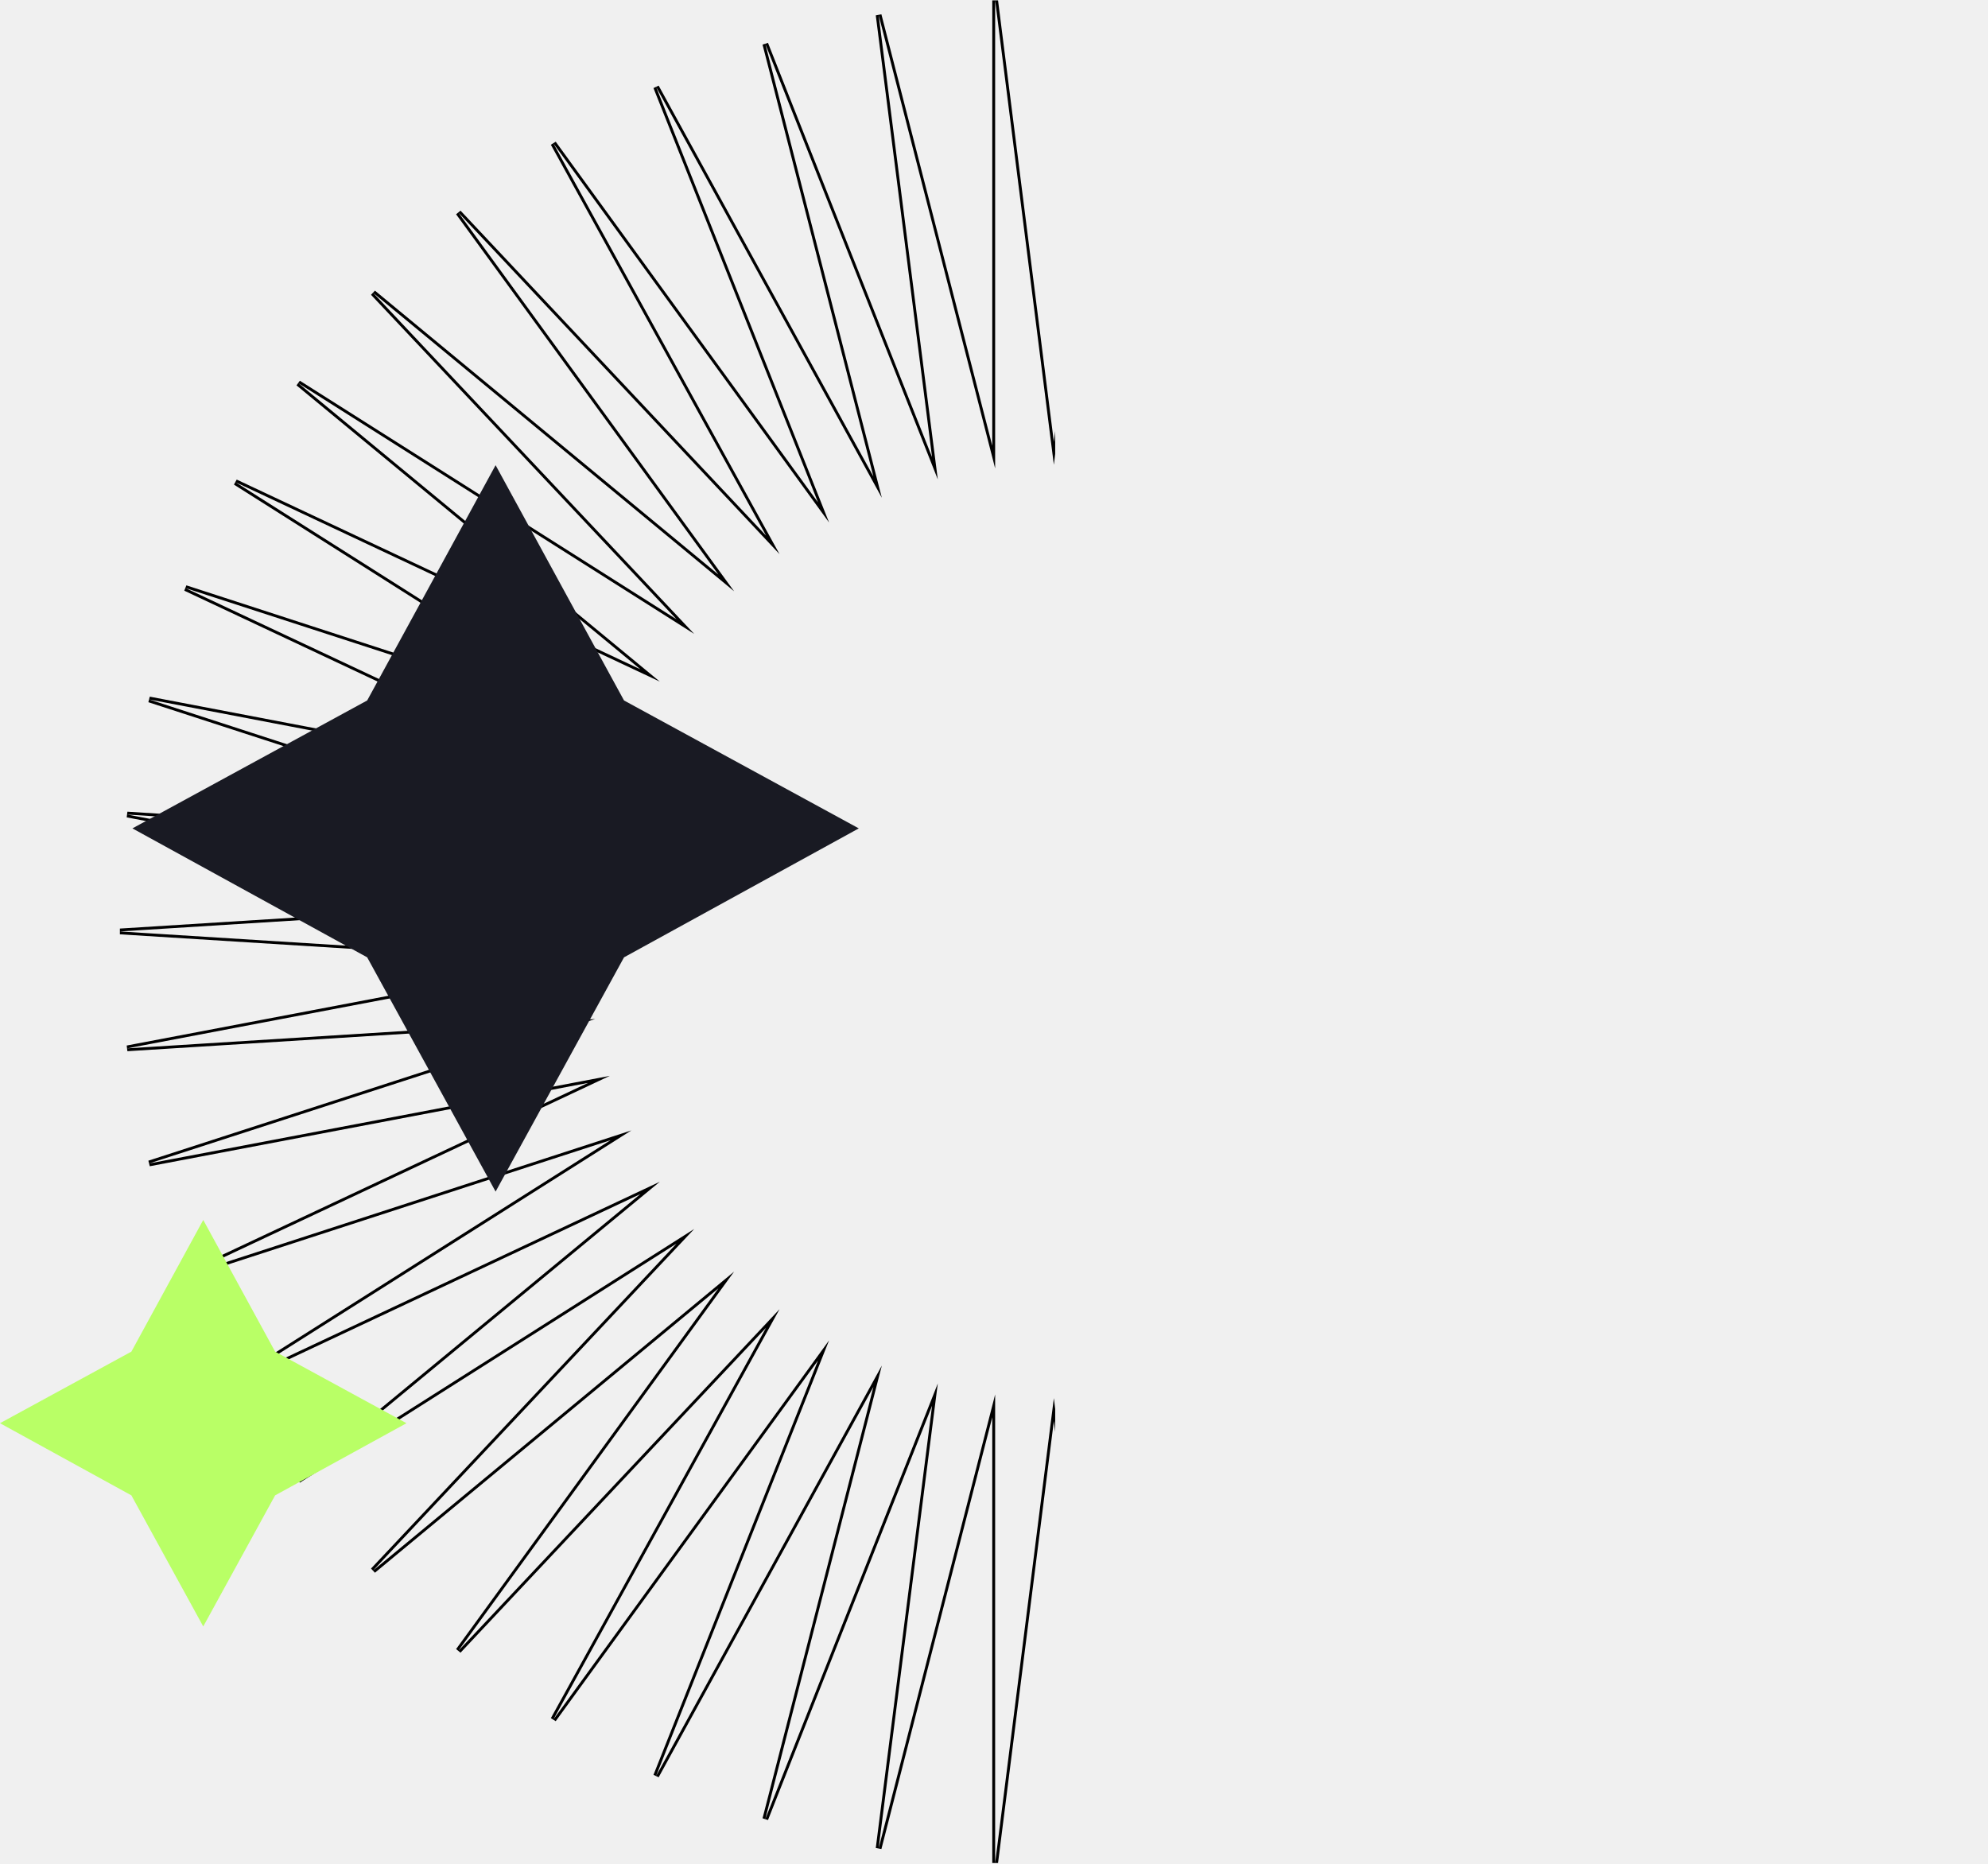
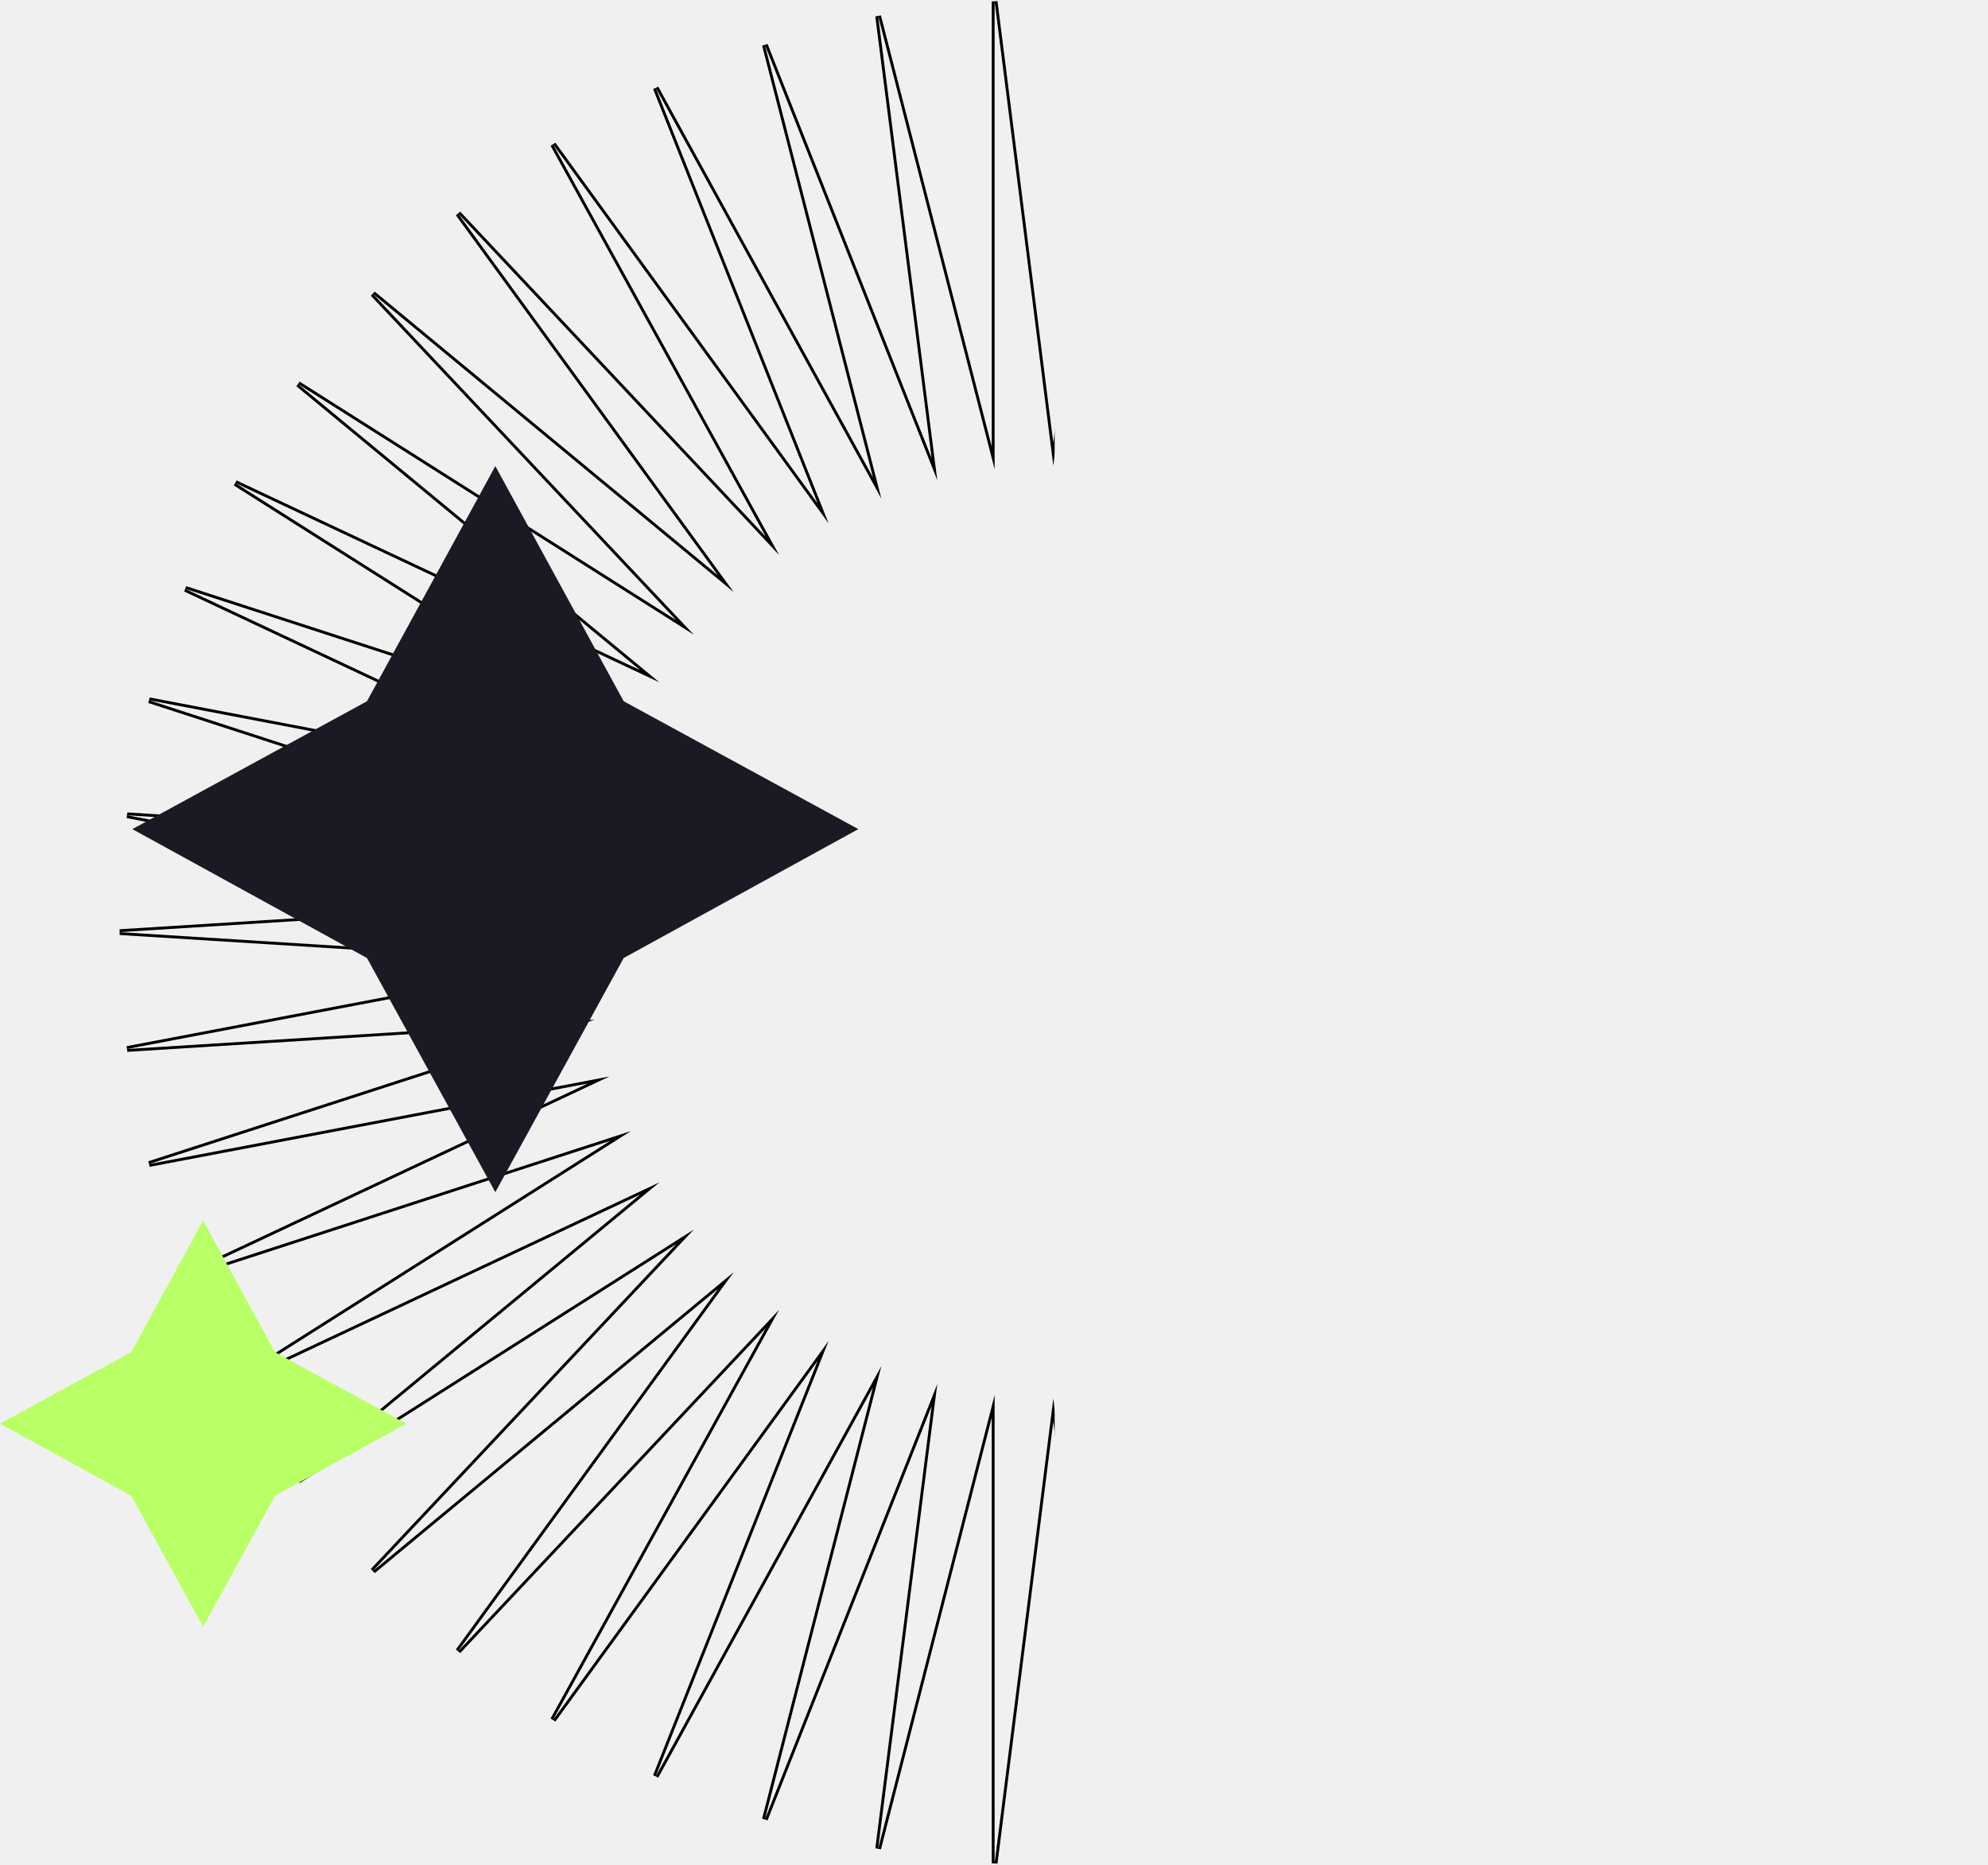
- <svg xmlns="http://www.w3.org/2000/svg" width="691.633" height="648.25" viewBox="0 0 691.633 648.25" fill="none">
-   <defs />
-   <mask id="mask341_594" mask-type="alpha" maskUnits="userSpaceOnUse" x="41.711" y="0.125" width="649.859" height="648">
-     <path d="M387.916 155.023L388.068 0.126L386.076 0L366.641 153.715L347.205 0L345.213 0.125L345.213 155.054L306.645 4.979L304.684 5.355L324.268 159.033L267.188 14.908L265.289 15.525L303.855 165.745L229.15 29.787L227.346 30.638L284.582 174.776L193.334 49.297L191.65 50.367L266.51 186.334L160.219 73.283L158.682 74.557L249.926 199.878L130.443 101.107L129.078 102.563L235.357 215.449L104.328 132.453L103.156 134.068L222.797 232.846L82.353 166.842L81.393 168.592L212.412 251.582L64.842 203.638L64.107 205.494L204.541 271.493L52.113 242.362L51.615 244.295L199.188 292.24L44.328 282.378L44.078 284.358L196.506 313.337L41.648 323.047L41.648 325.043L196.506 334.754L44.078 363.732L44.326 365.713L199.188 356.003L51.617 403.795L52.111 405.729L204.57 376.744L64.107 442.756L64.842 444.612L212.412 396.668L81.393 479.658L82.353 481.408L222.797 415.404L103.156 514.182L104.328 515.797L235.357 432.648L129.078 545.687L130.443 547.142L249.926 448.221L158.682 573.694L160.219 574.967L266.5 461.927L191.65 597.723L193.334 598.793L284.582 473.313L227.346 617.453L229.15 618.305L303.855 482.497L265.289 632.565L267.188 633.183L324.27 489.054L304.684 642.896L306.645 643.271L345.213 493.045L345.213 648.125L347.205 648.25L366.641 494.384L386.076 648.25L388.068 648.124L387.916 493.075L426.477 643.271L428.438 642.896L409.002 489.025L466.094 633.183L467.992 632.565L429.426 482.497L504.131 618.305L505.936 617.453L448.699 473.314L539.947 598.793L541.631 597.723L466.793 461.947L572.902 574.967L574.441 573.694L483.336 448.204L602.838 547.142L604.203 545.687L497.924 432.648L628.953 515.797L630.125 514.182L510.484 415.404L650.928 481.408L651.889 479.658L520.869 396.668L668.439 444.612L669.174 442.756L528.711 376.744L681.17 405.729L681.664 403.795L534.094 356.003L688.955 365.713L689.203 363.732L536.775 334.754L691.633 325.043L691.633 323.047L536.775 313.337L689.203 284.358L688.953 282.378L534.094 292.24L681.666 244.295L681.168 242.362L528.74 271.493L669.174 205.494L668.439 203.638L520.869 251.582L651.889 168.592L650.928 166.842L510.484 232.846L630.125 134.068L628.953 132.453L497.924 215.449L604.203 102.563L602.838 101.107L483.336 199.895L574.441 74.556L572.902 73.283L466.781 186.314L541.631 50.367L539.947 49.297L448.699 174.776L505.936 30.638L504.131 29.787L429.426 165.745L467.992 15.525L466.094 14.908L409.002 159.062L428.438 5.354L426.477 4.979L387.916 155.023ZM387.912 159.057L386.908 162.962L386.912 158.93L387.061 8.159L387.068 0.125L386.061 8.096L367.145 157.7L366.641 161.687L366.137 157.7L347.213 8.034L346.213 0.125L346.213 162.962L345.213 159.071L307.676 13.009L305.676 5.229L306.691 13.197L325.754 162.786L326.264 166.79L324.777 163.037L269.191 22.686L266.258 15.276L268.24 22.997L305.793 169.271L306.793 173.17L304.855 169.643L232.154 37.33L228.273 30.269L231.248 37.757L286.953 178.036L288.441 181.782L286.07 178.522L197.227 56.349L192.525 49.886L196.381 56.886L269.266 189.264L271.205 192.786L268.449 189.856L164.973 79.799L159.49 73.968L164.201 80.439L253.031 202.446L255.404 205.705L252.299 203.137L136 106.999L129.807 101.878L241.52 220.537L238.117 218.382L110.539 137.571L103.793 133.298L109.951 138.383L226.443 234.56L229.551 237.124L225.904 235.41L81.928 167.747L88.688 172.028L216.248 252.828L219.656 254.987L215.82 253.74L72.148 207.063L64.533 204.589L71.781 207.995L208.504 272.25L212.156 273.966L208.193 273.209L59.785 244.847L51.926 243.345L59.535 245.816L203.213 292.496L207.049 293.742L203.023 293.486L52.315 283.889L44.264 283.376L52.19 284.883L200.531 313.085L204.494 313.838L200.469 314.091L49.701 323.544L41.711 324.045L49.701 324.546L200.469 334L204.494 334.253L200.531 335.006L52.129 363.22L44.264 364.715L52.254 364.214L203.023 354.76L207.049 354.508L203.211 355.75L59.535 402.281L51.926 404.746L59.783 403.252L208.207 375.035L212.156 374.284L208.518 375.993L71.781 440.255L64.533 443.661L72.148 441.187L215.82 394.51L219.656 393.263L216.248 395.422L88.688 476.222L81.928 480.503L89.17 477.1L225.904 412.84L229.551 411.126L226.443 413.69L109.992 509.834L103.793 514.952L110.58 510.645L238.117 429.713L241.52 427.553L238.76 430.489L135.314 540.513L129.807 546.372L136 541.243L252.297 444.958L255.404 442.386L253.033 445.647L164.176 567.838L159.49 574.282L164.947 568.478L268.445 458.398L271.205 455.464L269.26 458.992L196.398 591.18L192.525 598.205L197.244 591.718L286.07 469.568L288.441 466.309L286.953 470.055L231.236 610.361L228.273 617.822L232.143 610.789L304.855 478.604L306.793 475.08L305.793 478.975L268.244 625.079L266.258 632.814L269.197 625.39L324.777 485.052L326.264 481.301L325.754 485.303L306.691 635.045L305.676 643.021L307.676 635.233L345.213 489.023L346.213 485.128L346.213 648.125L347.213 640.208L366.137 490.394L366.641 486.404L367.145 490.394L386.061 640.146L387.068 648.125L387.061 640.083L386.912 489.165L386.908 485.128L387.912 489.038L425.461 635.293L427.445 643.021L426.445 635.105L407.521 485.288L407.018 481.301L408.498 485.037L464.084 625.389L467.023 632.814L465.037 625.079L427.488 478.975L426.488 475.08L428.426 478.604L501.139 610.789L505.008 617.822L502.045 610.361L446.328 470.055L444.842 466.309L447.211 469.568L536.037 591.718L540.756 598.205L536.883 591.18L464.027 459.002L462.076 455.464L464.842 458.409L568.182 568.478L573.631 574.282L568.953 567.839L480.238 445.64L477.877 442.386L480.975 444.95L597.281 541.243L603.475 546.372L597.967 540.513L494.521 430.489L491.762 427.553L495.164 429.713L622.701 510.645L629.488 514.952L623.289 509.834L506.838 413.69L503.73 411.126L507.377 412.84L644.111 477.1L651.354 480.503L644.594 476.222L517.033 395.422L513.625 393.263L517.461 394.51L661.133 441.187L668.748 443.661L661.5 440.255L524.764 375.993L521.125 374.284L525.074 375.034L673.498 403.252L681.355 404.746L673.746 402.281L530.07 355.75L526.232 354.508L530.258 354.76L681.027 364.214L689.018 364.715L681.152 363.22L532.75 335.006L528.787 334.253L532.812 334L683.58 324.546L691.57 324.045L683.58 323.544L532.812 314.091L528.787 313.838L532.75 313.085L681.092 284.883L689.018 283.376L680.965 283.889L530.258 293.486L526.232 293.742L530.068 292.496L673.746 245.816L681.355 243.345L673.496 244.847L525.088 273.209L521.125 273.966L524.777 272.25L661.5 207.995L668.748 204.589L661.133 207.063L517.461 253.74L513.625 254.987L517.033 252.828L644.594 172.028L651.354 167.747L644.111 171.15L507.377 235.41L503.73 237.124L506.838 234.56L623.33 138.383L629.488 133.298L622.74 137.572L495.164 218.382L491.762 220.537L494.521 217.605L597.967 107.729L603.475 101.878L597.281 106.999L480.975 203.145L477.877 205.705L480.238 202.454L568.93 80.439L573.631 73.968L568.156 79.8L464.838 189.847L462.076 192.786L464.021 189.254L536.9 56.886L540.756 49.886L536.055 56.349L447.211 178.522L444.842 181.782L446.328 178.036L502.033 37.757L505.008 30.269L501.127 37.33L428.426 169.643L426.488 173.17L427.488 169.271L465.043 22.997L467.023 15.276L464.09 22.688L408.498 163.052L407.018 166.79L407.521 162.801L426.445 13.137L427.445 5.229L425.461 12.949L387.912 159.057Z" fill="#000000" fill-opacity="1" fill-rule="evenodd" />
+ <svg xmlns="http://www.w3.org/2000/svg" width="692" height="649" viewBox="0 0 692 649" fill="none">
+   <mask id="mask0_341_618" style="mask-type:alpha" maskUnits="userSpaceOnUse" x="41" y="0" width="651" height="649">
+     <mask id="path-1-outside-1_341_618" maskUnits="userSpaceOnUse" x="40.711" y="-0.5" width="651" height="650" fill="black">
+       <rect fill="white" x="40.711" y="-0.5" width="651" height="650" />
+       <path d="M366.641 162.061L387.068 0.5L386.909 163.337L427.445 5.604L407.017 167.165L467.024 15.651L426.488 173.545L505.007 30.643L444.841 182.157L540.756 50.26L462.077 193.162L573.632 74.343L477.876 206.08L603.475 102.253L491.761 220.913L629.489 133.673L503.73 237.499L651.353 168.122L513.625 255.362L668.749 204.964L521.126 274.341L681.356 243.719L526.233 294.118L689.017 283.751L528.786 314.213L691.57 324.42L528.786 334.628L689.017 365.09L526.233 354.883L681.356 405.121L521.126 374.659L668.749 444.036L513.625 393.638L651.353 480.878L503.73 411.501L629.489 515.328L491.761 427.928L603.475 546.747L477.876 442.76L573.632 574.657L462.077 455.838L540.756 598.58L444.841 466.684L505.007 618.197L426.488 475.455L467.024 633.189L407.017 481.676L427.445 643.396L386.909 485.503L387.068 648.5L366.641 486.779L346.213 648.5L346.213 485.503L305.676 643.396L326.264 481.676L266.257 633.189L306.794 475.455L228.274 618.197L288.44 466.684L192.526 598.58L271.205 455.838L159.49 574.657L255.405 442.76L129.806 546.747L241.52 427.928L103.792 515.328L229.551 411.501L81.928 480.878L219.656 393.638L64.533 444.036L212.155 374.659L51.925 405.121L207.048 354.883L44.264 365.09L204.495 334.628L41.711 324.42L204.495 314.213L44.264 283.751L207.048 294.118L51.925 243.719L212.155 274.341L64.533 204.964L219.656 255.362L81.928 168.122L229.551 237.499L103.792 133.673L241.52 220.913L129.806 102.253L255.405 206.08L159.49 74.343L271.205 193.162L192.526 50.26L288.44 182.157L228.274 30.643L306.794 173.545L266.257 15.651L326.264 167.165L305.676 5.604L346.213 163.337V0.5L366.641 162.061Z" />
+     </mask>
+     <path d="M366.641 162.061L387.068 0.5L386.909 163.337L427.445 5.604L407.017 167.165L467.024 15.651L426.488 173.545L505.007 30.643L444.841 182.157L540.756 50.26L462.077 193.162L573.632 74.343L477.876 206.08L603.475 102.253L491.761 220.913L629.489 133.673L503.73 237.499L651.353 168.122L513.625 255.362L668.749 204.964L521.126 274.341L681.356 243.719L526.233 294.118L689.017 283.751L528.786 314.213L691.57 324.42L528.786 334.628L689.017 365.09L526.233 354.883L681.356 405.121L521.126 374.659L668.749 444.036L513.625 393.638L651.353 480.878L503.73 411.501L629.489 515.328L491.761 427.928L603.475 546.747L477.876 442.76L573.632 574.657L462.077 455.838L540.756 598.58L444.841 466.684L505.007 618.197L426.488 475.455L467.024 633.189L407.017 481.676L427.445 643.396L386.909 485.503L387.068 648.5L366.641 486.779L346.213 648.5L346.213 485.503L305.676 643.396L326.264 481.676L266.257 633.189L306.794 475.455L228.274 618.197L288.44 466.684L192.526 598.58L271.205 455.838L159.49 574.657L255.405 442.76L129.806 546.747L241.52 427.928L103.792 515.328L229.551 411.501L81.928 480.878L219.656 393.638L64.533 444.036L212.155 374.659L51.925 405.121L207.048 354.883L44.264 365.09L204.495 334.628L41.711 324.42L204.495 314.213L44.264 283.751L207.048 294.118L51.925 243.719L212.155 274.341L64.533 204.964L219.656 255.362L81.928 168.122L229.551 237.499L103.792 133.673L241.52 220.913L129.806 102.253L255.405 206.08L159.49 74.343L271.205 193.162L192.526 50.26L288.44 182.157L228.274 30.643L306.794 173.545L266.257 15.651L326.264 167.165L305.676 5.604L346.213 163.337V0.5L366.641 162.061Z" stroke="black" stroke-width="2" stroke-miterlimit="10" mask="url(#path-1-outside-1_341_618)" />
  </mask>
-   <g mask="url(#mask341_594)">
-     <rect x="-785.721" y="-37.992" rx="45" width="1152.827" height="702.852" fill="#000000" fill-opacity="1" />
+   <g mask="url(#mask0_341_618)">
+     <rect x="-785.721" y="-37.617" width="1152.83" height="702.852" rx="45" fill="black" />
  </g>
-   <path d="M95.715 470.221L141.422 495.125L95.715 520.229L70.711 565.835L45.707 520.229L0 495.125L45.707 470.221L70.711 424.414L95.715 470.221Z" fill="#B9FF66" fill-opacity="1" fill-rule="nonzero" />
-   <path d="M217.102 243.689L298.777 288.191L217.102 333.05L172.422 414.547L127.742 333.05L46.066 288.191L127.742 243.689L172.422 161.836L217.102 243.689Z" fill="#191A23" fill-opacity="1" fill-rule="nonzero" />
+   <path d="M95.715 470.596L141.422 495.5L95.715 520.604L70.711 566.21L45.707 520.604L0 495.5L45.707 470.596L70.711 424.789L95.715 470.596Z" fill="#B9FF66" />
+   <path d="M217.102 244.065L298.777 288.566L217.102 333.425L172.422 414.922L127.742 333.425L46.067 288.566L127.742 244.065L172.422 162.211L217.102 244.065Z" fill="#191A23" />
</svg>
